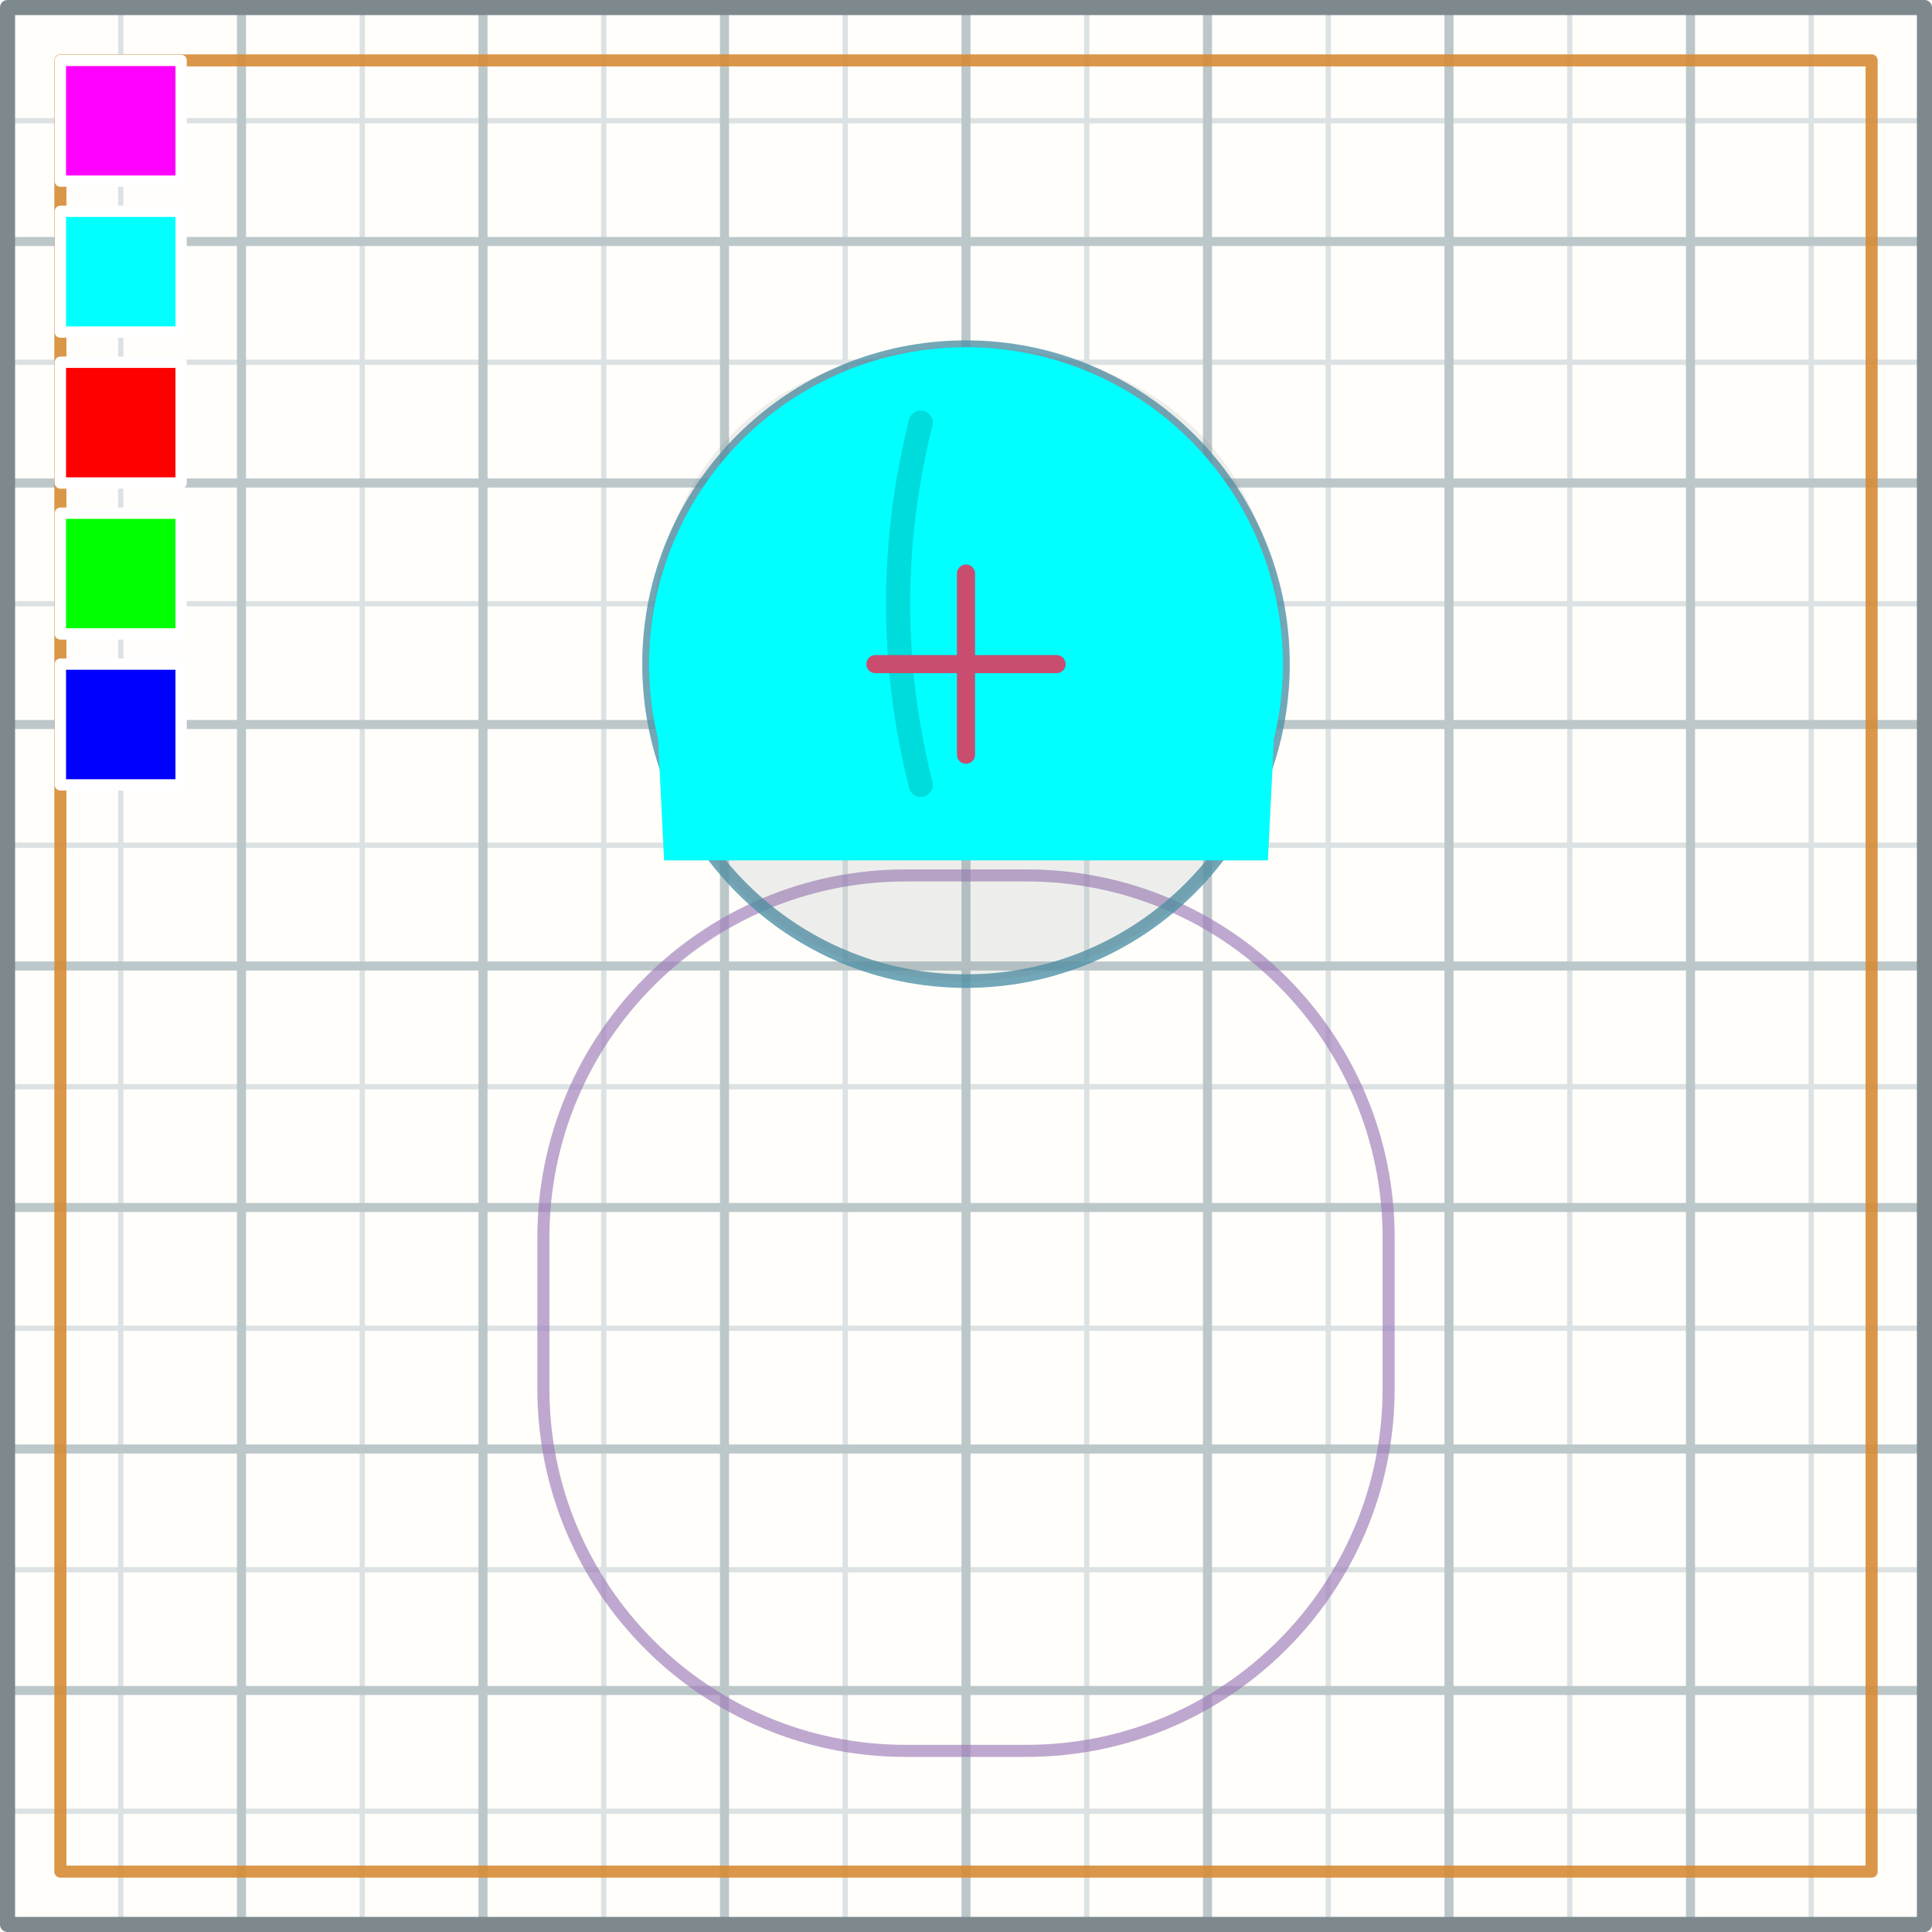
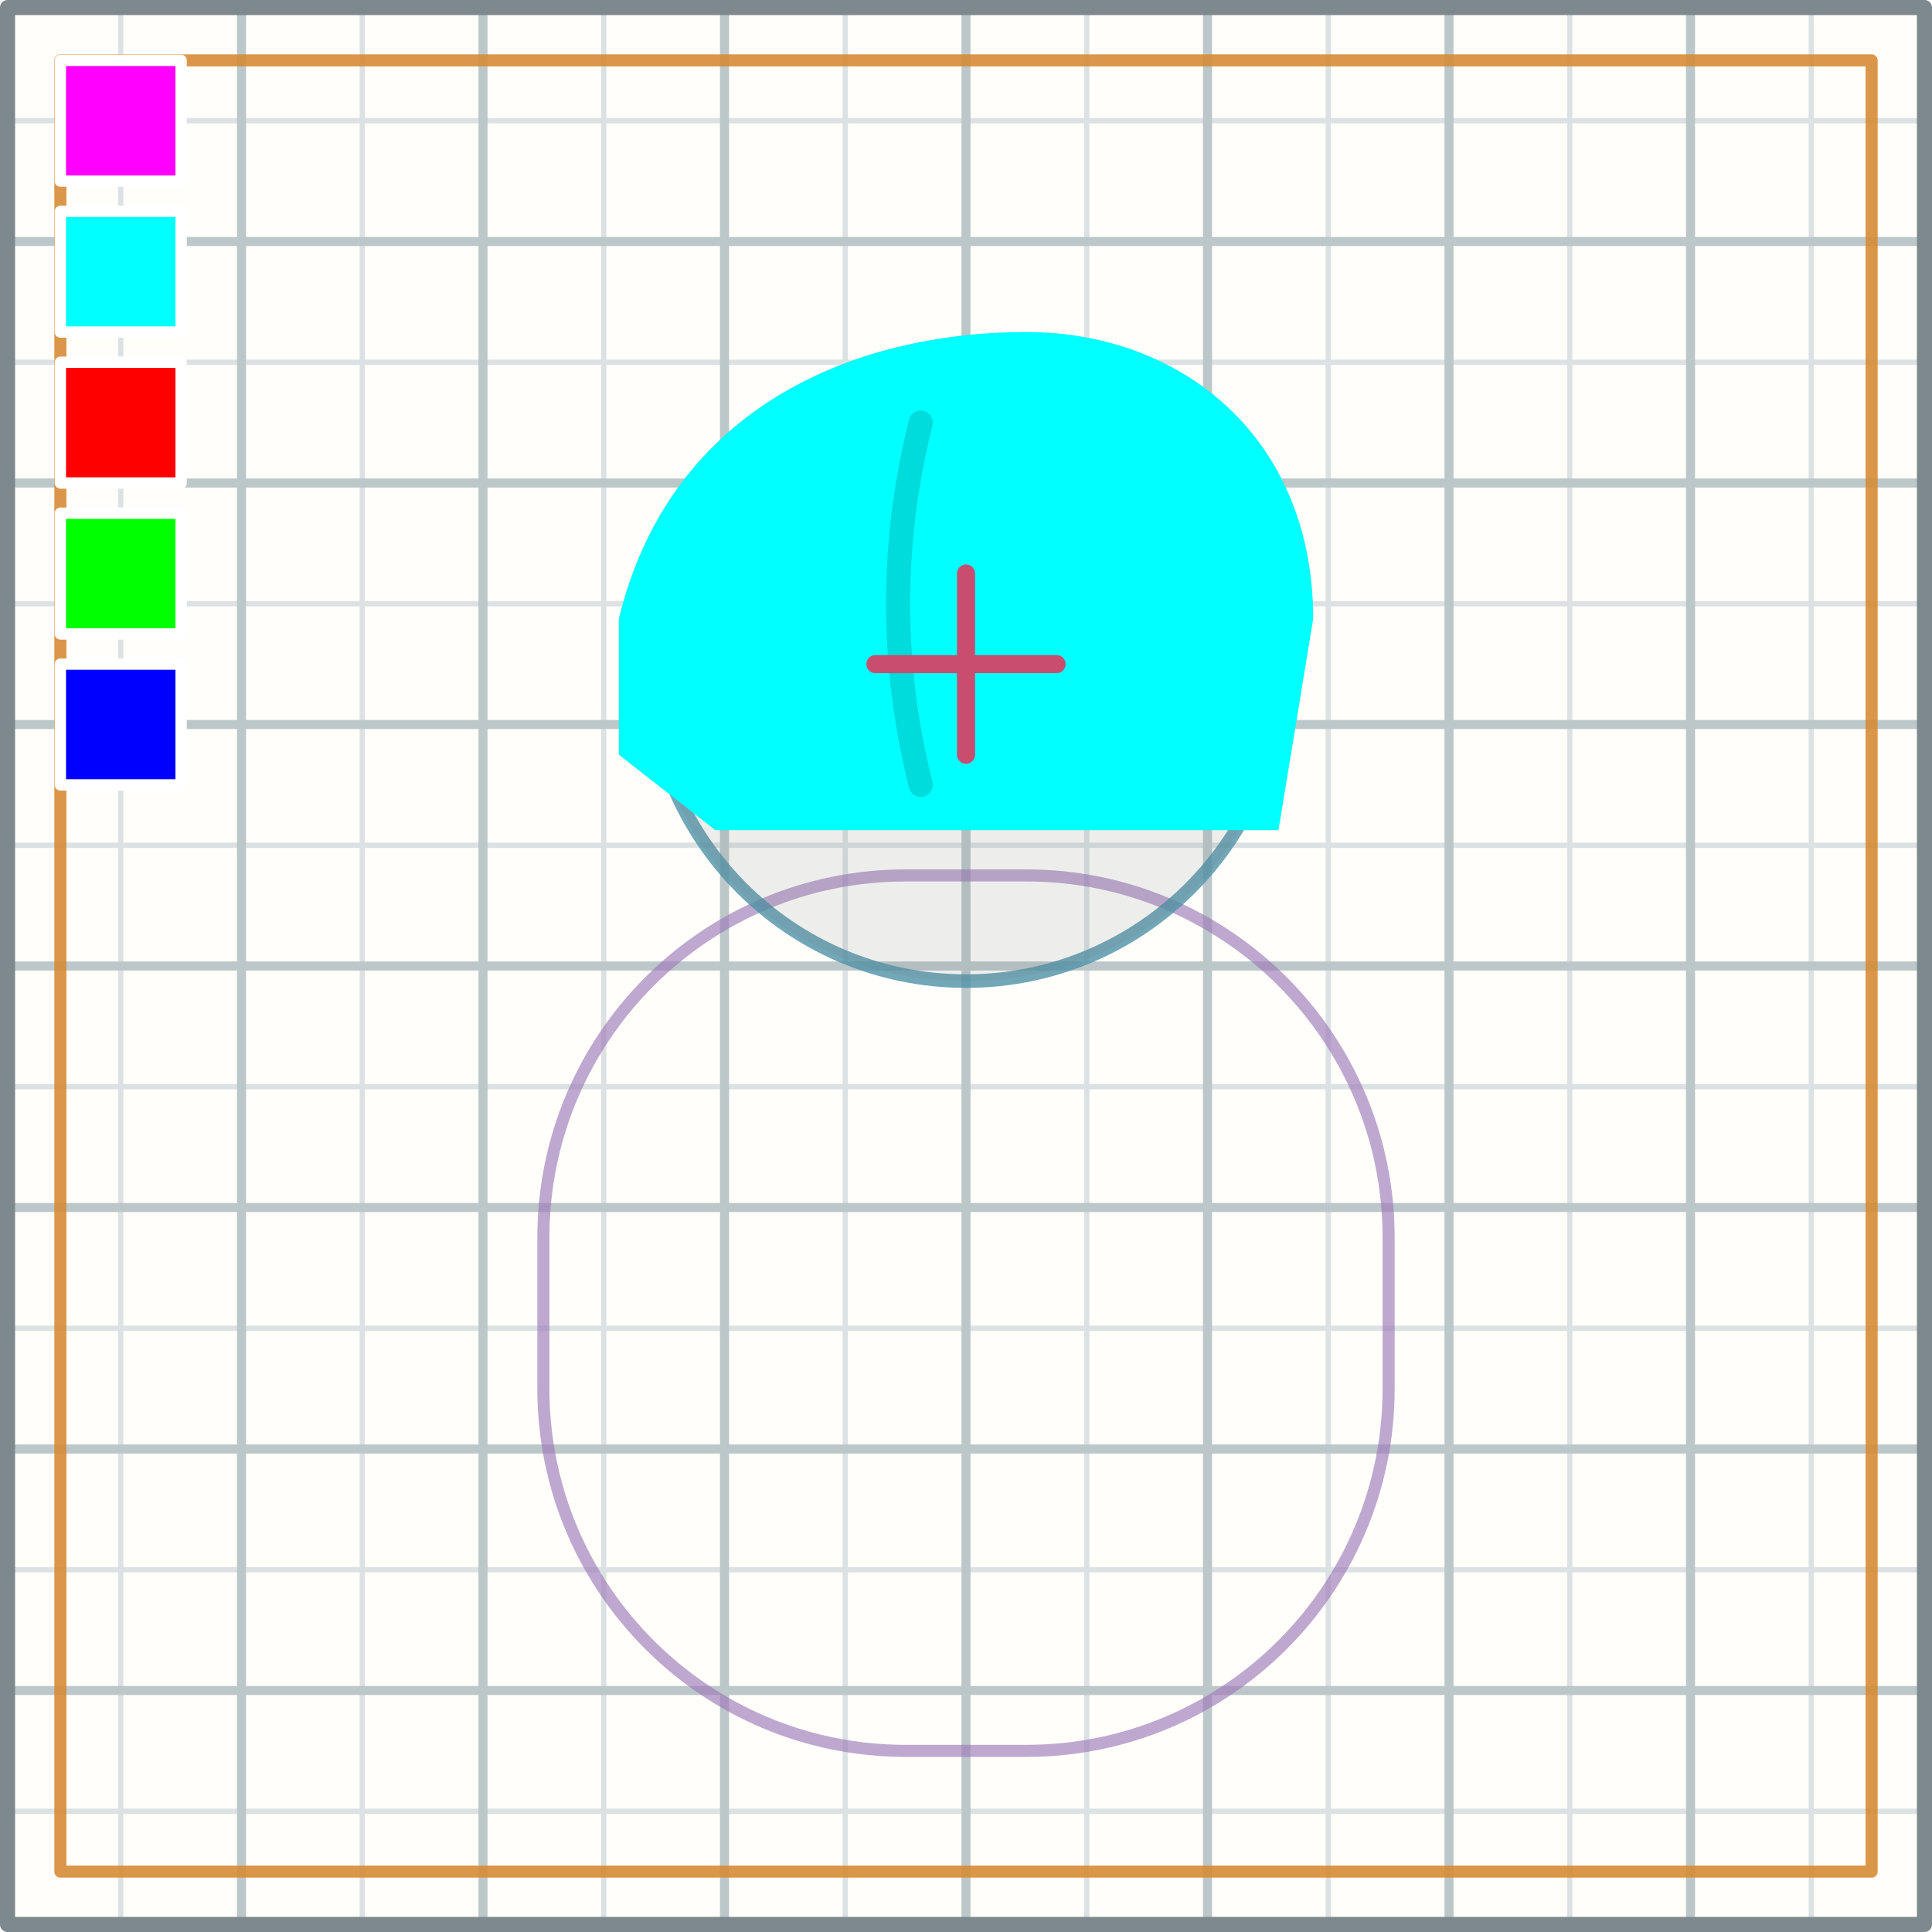
<svg xmlns="http://www.w3.org/2000/svg" viewBox="0 0 128 128" width="128" height="128">
  <path id="reference/canvas-background" d="M 0 0 H 128 V 128 H 0 Z" fill="#FFFEFA" fill-rule="nonzero" />
  <g id="guide/grid-minor">
    <path id="guide/grid-minor/path" d="M 8 0 V 128 M 0 8 H 128 M 16 0 V 128 M 0 16 H 128 M 24 0 V 128 M 0 24 H 128 M 32 0 V 128 M 0 32 H 128 M 40 0 V 128 M 0 40 H 128 M 48 0 V 128 M 0 48 H 128 M 56 0 V 128 M 0 56 H 128 M 64 0 V 128 M 0 64 H 128 M 72 0 V 128 M 0 72 H 128 M 80 0 V 128 M 0 80 H 128 M 88 0 V 128 M 0 88 H 128 M 96 0 V 128 M 0 96 H 128 M 104 0 V 128 M 0 104 H 128 M 112 0 V 128 M 0 112 H 128 M 120 0 V 128 M 0 120 H 128" fill="none" stroke="#DCE2E3" stroke-width="0.35" stroke-linecap="round" stroke-linejoin="round" />
  </g>
  <g id="guide/grid-major">
    <path id="guide/grid-major/path" d="M 16 0 V 128 M 0 16 H 128 M 32 0 V 128 M 0 32 H 128 M 48 0 V 128 M 0 48 H 128 M 64 0 V 128 M 0 64 H 128 M 80 0 V 128 M 0 80 H 128 M 96 0 V 128 M 0 96 H 128 M 112 0 V 128 M 0 112 H 128" fill="none" stroke="#BCC7CA" stroke-width="0.6" stroke-linecap="round" stroke-linejoin="round" />
  </g>
  <g id="guide/canvas">
    <path id="guide/canvas/border" d="M 0.5 0.5 H 127.5 V 127.5 H 0.5 Z" fill="none" stroke="#7E898E" stroke-width="1" stroke-linecap="round" stroke-linejoin="round" />
    <path id="guide/canvas/outline-safe-area" d="M 4 4 H 124 V 124 H 4 Z" fill="none" stroke="#D68B35" stroke-width="0.8" stroke-linecap="round" stroke-linejoin="round" opacity="0.9" />
  </g>
  <g id="guide/body-capsule">
    <path id="guide/body-capsule/shape-001" d="M60 58h8a24 24 0 0 1 24 24v10a24 24 0 0 1-24 24h-8a24 24 0 0 1-24-24v-10a24 24 0 0 1 24-24Z" fill="none" stroke="#9C7AB8" stroke-width="0.8" stroke-linecap="round" stroke-linejoin="round" opacity="0.65" />
  </g>
  <g id="guide/head-radius">
    <path id="guide/head-radius/path" d="M 43 44 a 21 21 0 1 0 42 0 a 21 21 0 1 0 -42 0 Z" fill="none" stroke="#4F91A8" stroke-width="0.9" stroke-linecap="round" stroke-linejoin="round" opacity="0.8" />
  </g>
  <g id="reference/context-head-round" opacity="0.12" transform="translate(64 44)">
    <path id="reference/context-head-round/shape-001" d="M0-21C13-21 21-13 21 0 21 12 12 21 0 21-12 21-21 12-21 0-21-13-13-21 0-21Z" fill="#66747A" fill-rule="nonzero" />
  </g>
  <g id="reference/hair-side-part" opacity="0.22" transform="translate(64 44)">
-     <path id="reference/hair-side-part/shape-001" d="M -20.396 5 A 21 21 0 1 1 20.396 5 L 20 13 L -20 13 Z" fill="#66747A" fill-rule="nonzero" />
-     <path id="reference/hair-side-part/shape-002" d="M -3 -16 C -5 -8 -5 0 -3 8" fill="none" stroke="#66747A" stroke-width="1.6" stroke-linecap="round" stroke-linejoin="round" />
+     <path id="reference/hair-side-part/shape-001" d="M-23-3C-19.6-17-7.4-22 4-22 14.3-22 23-15 23-3L20.7 11H-16.6L-23 6Z" fill="#66747A" fill-rule="nonzero" />
+     <path id="reference/hair-side-part/shape-002" d="M-3-16C-5-8-5 0-3 8" fill="none" stroke="#66747A" stroke-width="1.6" stroke-linecap="round" stroke-linejoin="round" />
  </g>
  <g id="art" transform="translate(64 44)">
-     <path id="art/shape-001" d="M -20.396 5 A 21 21 0 1 1 20.396 5 L 20 13 L -20 13 Z" fill="#00FFFF" fill-rule="nonzero" />
-     <path id="detail/shape-002" d="M -3 -16 C -5 -8 -5 0 -3 8" fill="none" stroke="#00000024" stroke-width="1.6" stroke-linecap="round" stroke-linejoin="round" />
+     <path id="art/shape-001" d="M-23-3C-19.6-17-7.4-22 4-22 14.3-22 23-15 23-3L20.7 11H-16.6L-23 6Z" fill="#00FFFF" fill-rule="nonzero" />
+     <path id="detail/shape-002" d="M-3-16C-5-8-5 0-3 8" fill="none" stroke="#00000024" stroke-width="1.6" stroke-linecap="round" stroke-linejoin="round" />
  </g>
  <g id="swatches">
    <path id="swatches/skin" d="M 4 4 H 12 V 12 H 4 Z" fill="#FF00FF" fill-rule="nonzero" stroke="#FFFFFF" stroke-width="0.75" stroke-linecap="round" stroke-linejoin="round" />
    <path id="swatches/hair" d="M 4 14 H 12 V 22 H 4 Z" fill="#00FFFF" fill-rule="nonzero" stroke="#FFFFFF" stroke-width="0.75" stroke-linecap="round" stroke-linejoin="round" />
    <path id="swatches/outfitPrimary" d="M 4 24 H 12 V 32 H 4 Z" fill="#FF0000" fill-rule="nonzero" stroke="#FFFFFF" stroke-width="0.75" stroke-linecap="round" stroke-linejoin="round" />
    <path id="swatches/outfitSecondary" d="M 4 34 H 12 V 42 H 4 Z" fill="#00FF00" fill-rule="nonzero" stroke="#FFFFFF" stroke-width="0.75" stroke-linecap="round" stroke-linejoin="round" />
    <path id="swatches/accent" d="M 4 44 H 12 V 52 H 4 Z" fill="#0000FF" fill-rule="nonzero" stroke="#FFFFFF" stroke-width="0.75" stroke-linecap="round" stroke-linejoin="round" />
  </g>
  <g id="anchors">
    <path id="anchors/headCenter" d="M 58 44 H 70 M 64 38 V 50" fill="none" stroke="#C84D6F" stroke-width="1.2" stroke-linecap="round" stroke-linejoin="round" />
  </g>
</svg>
